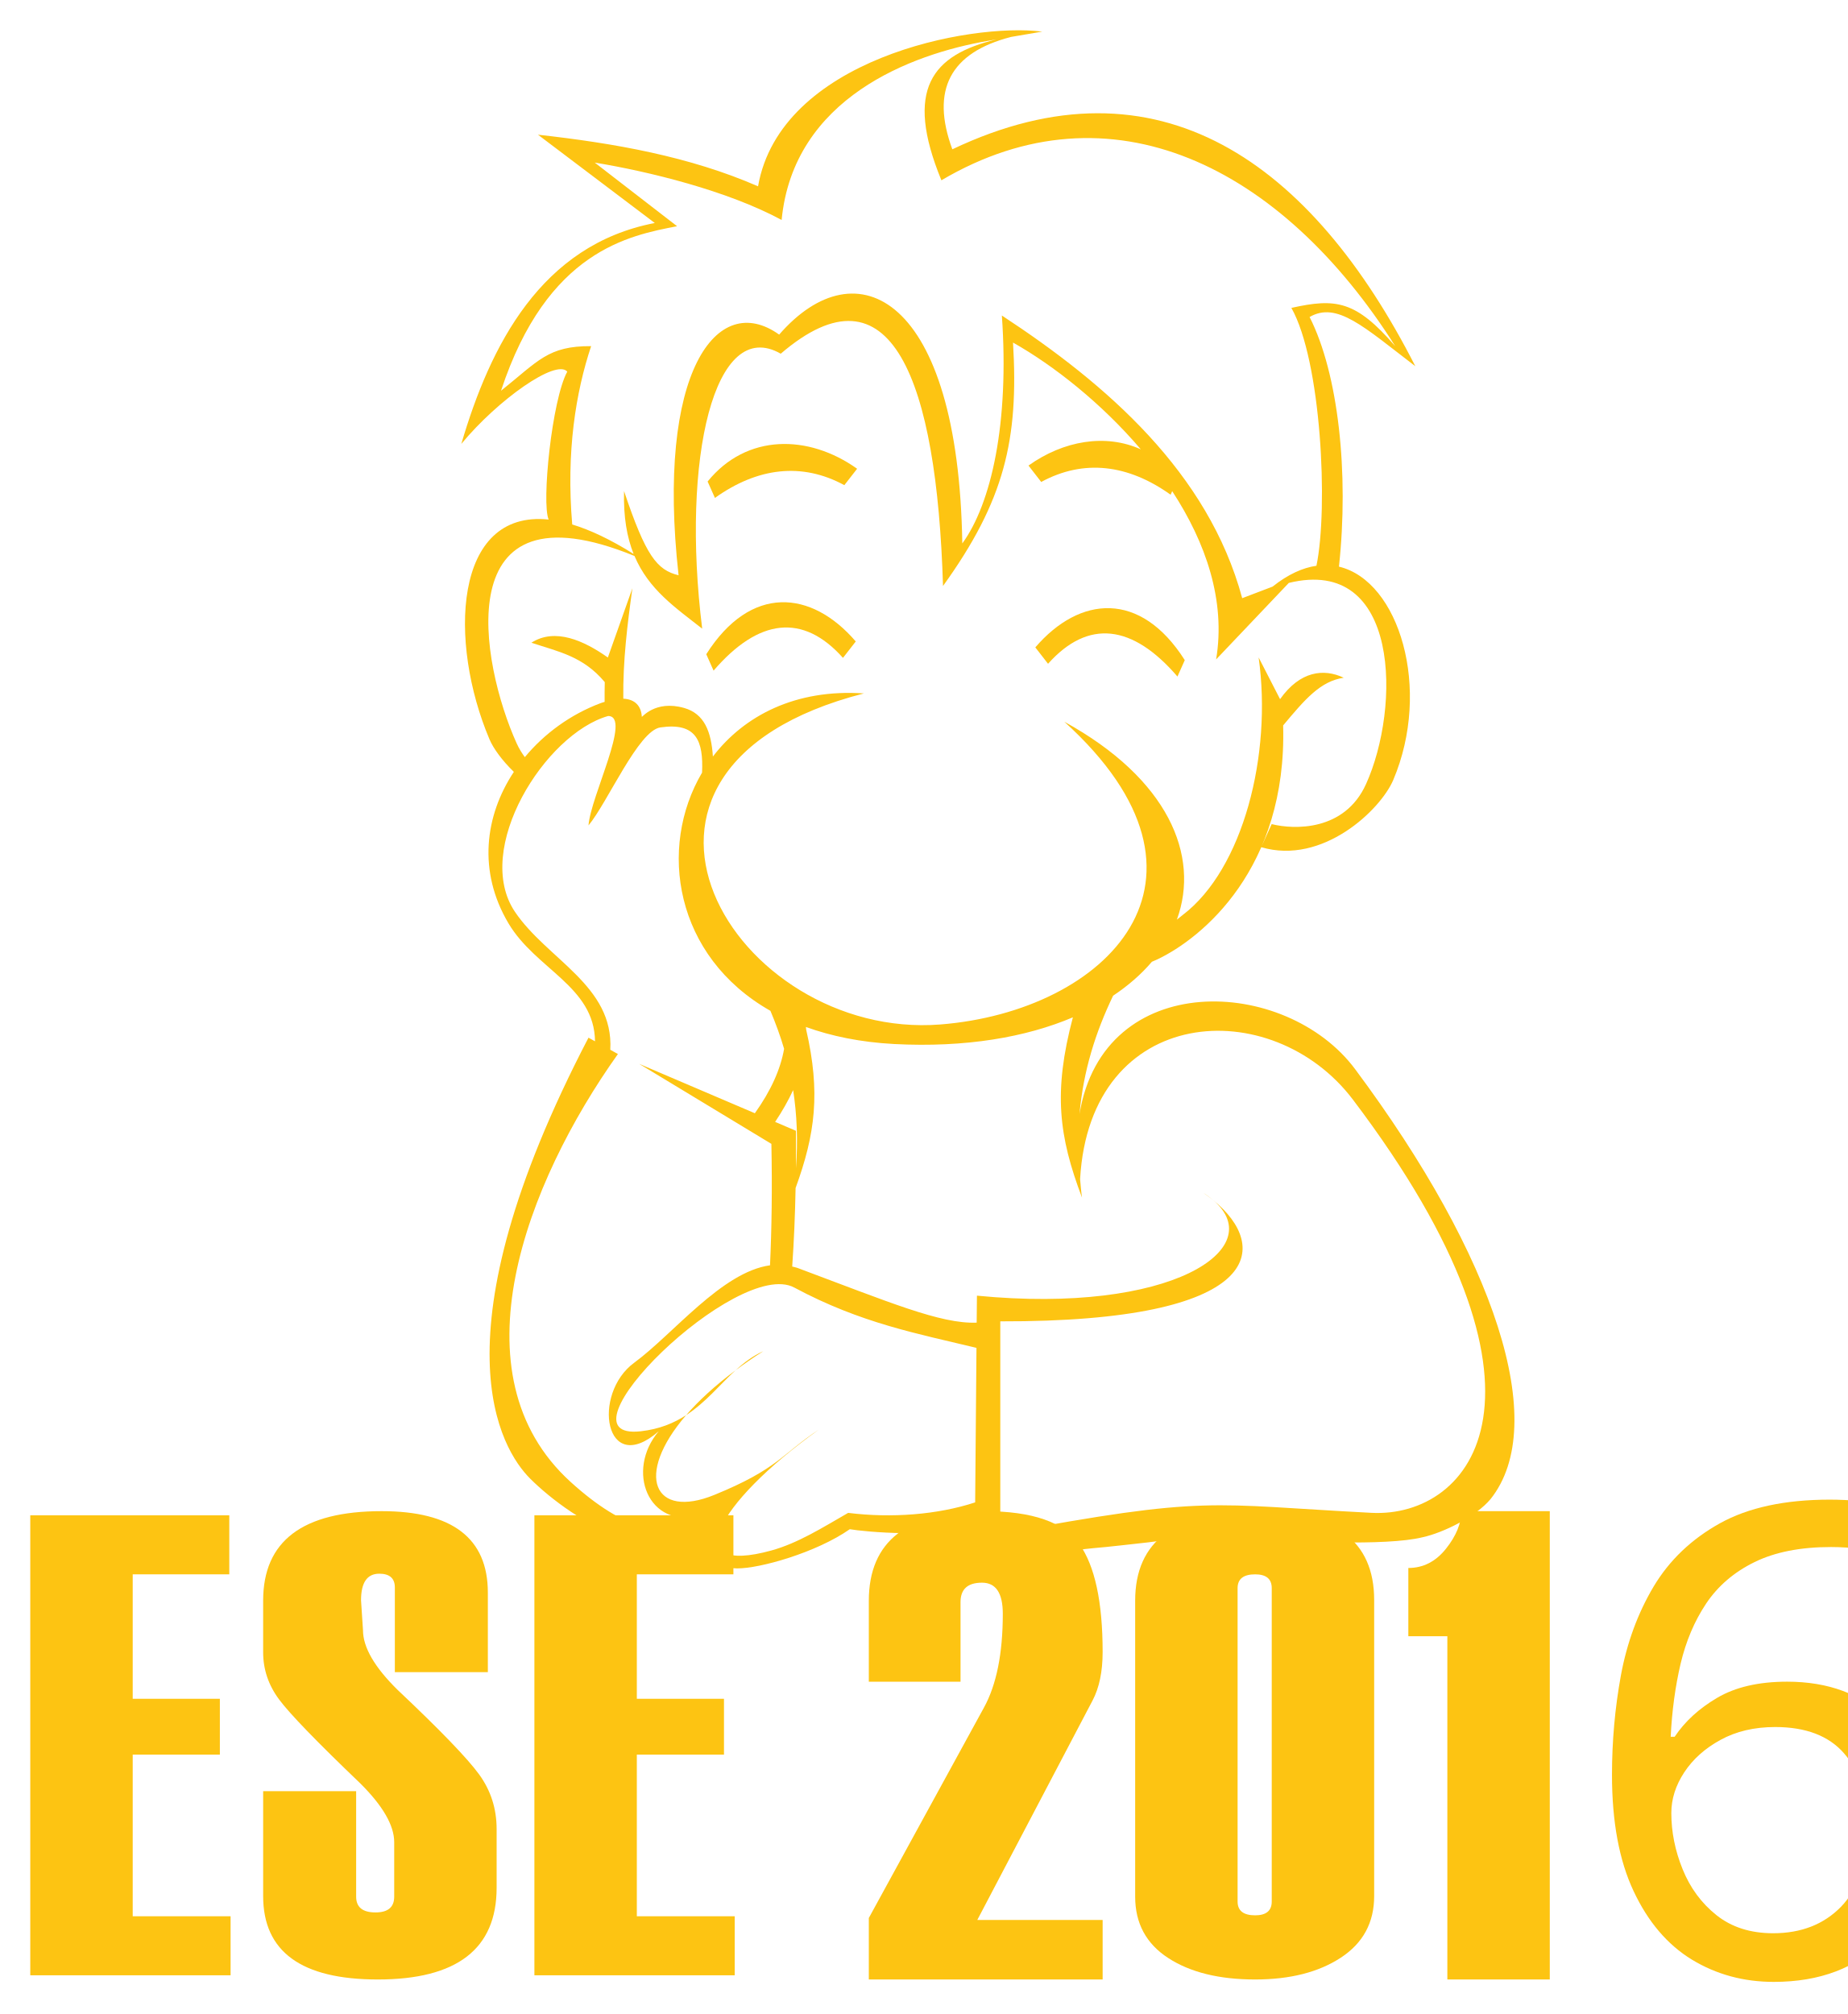
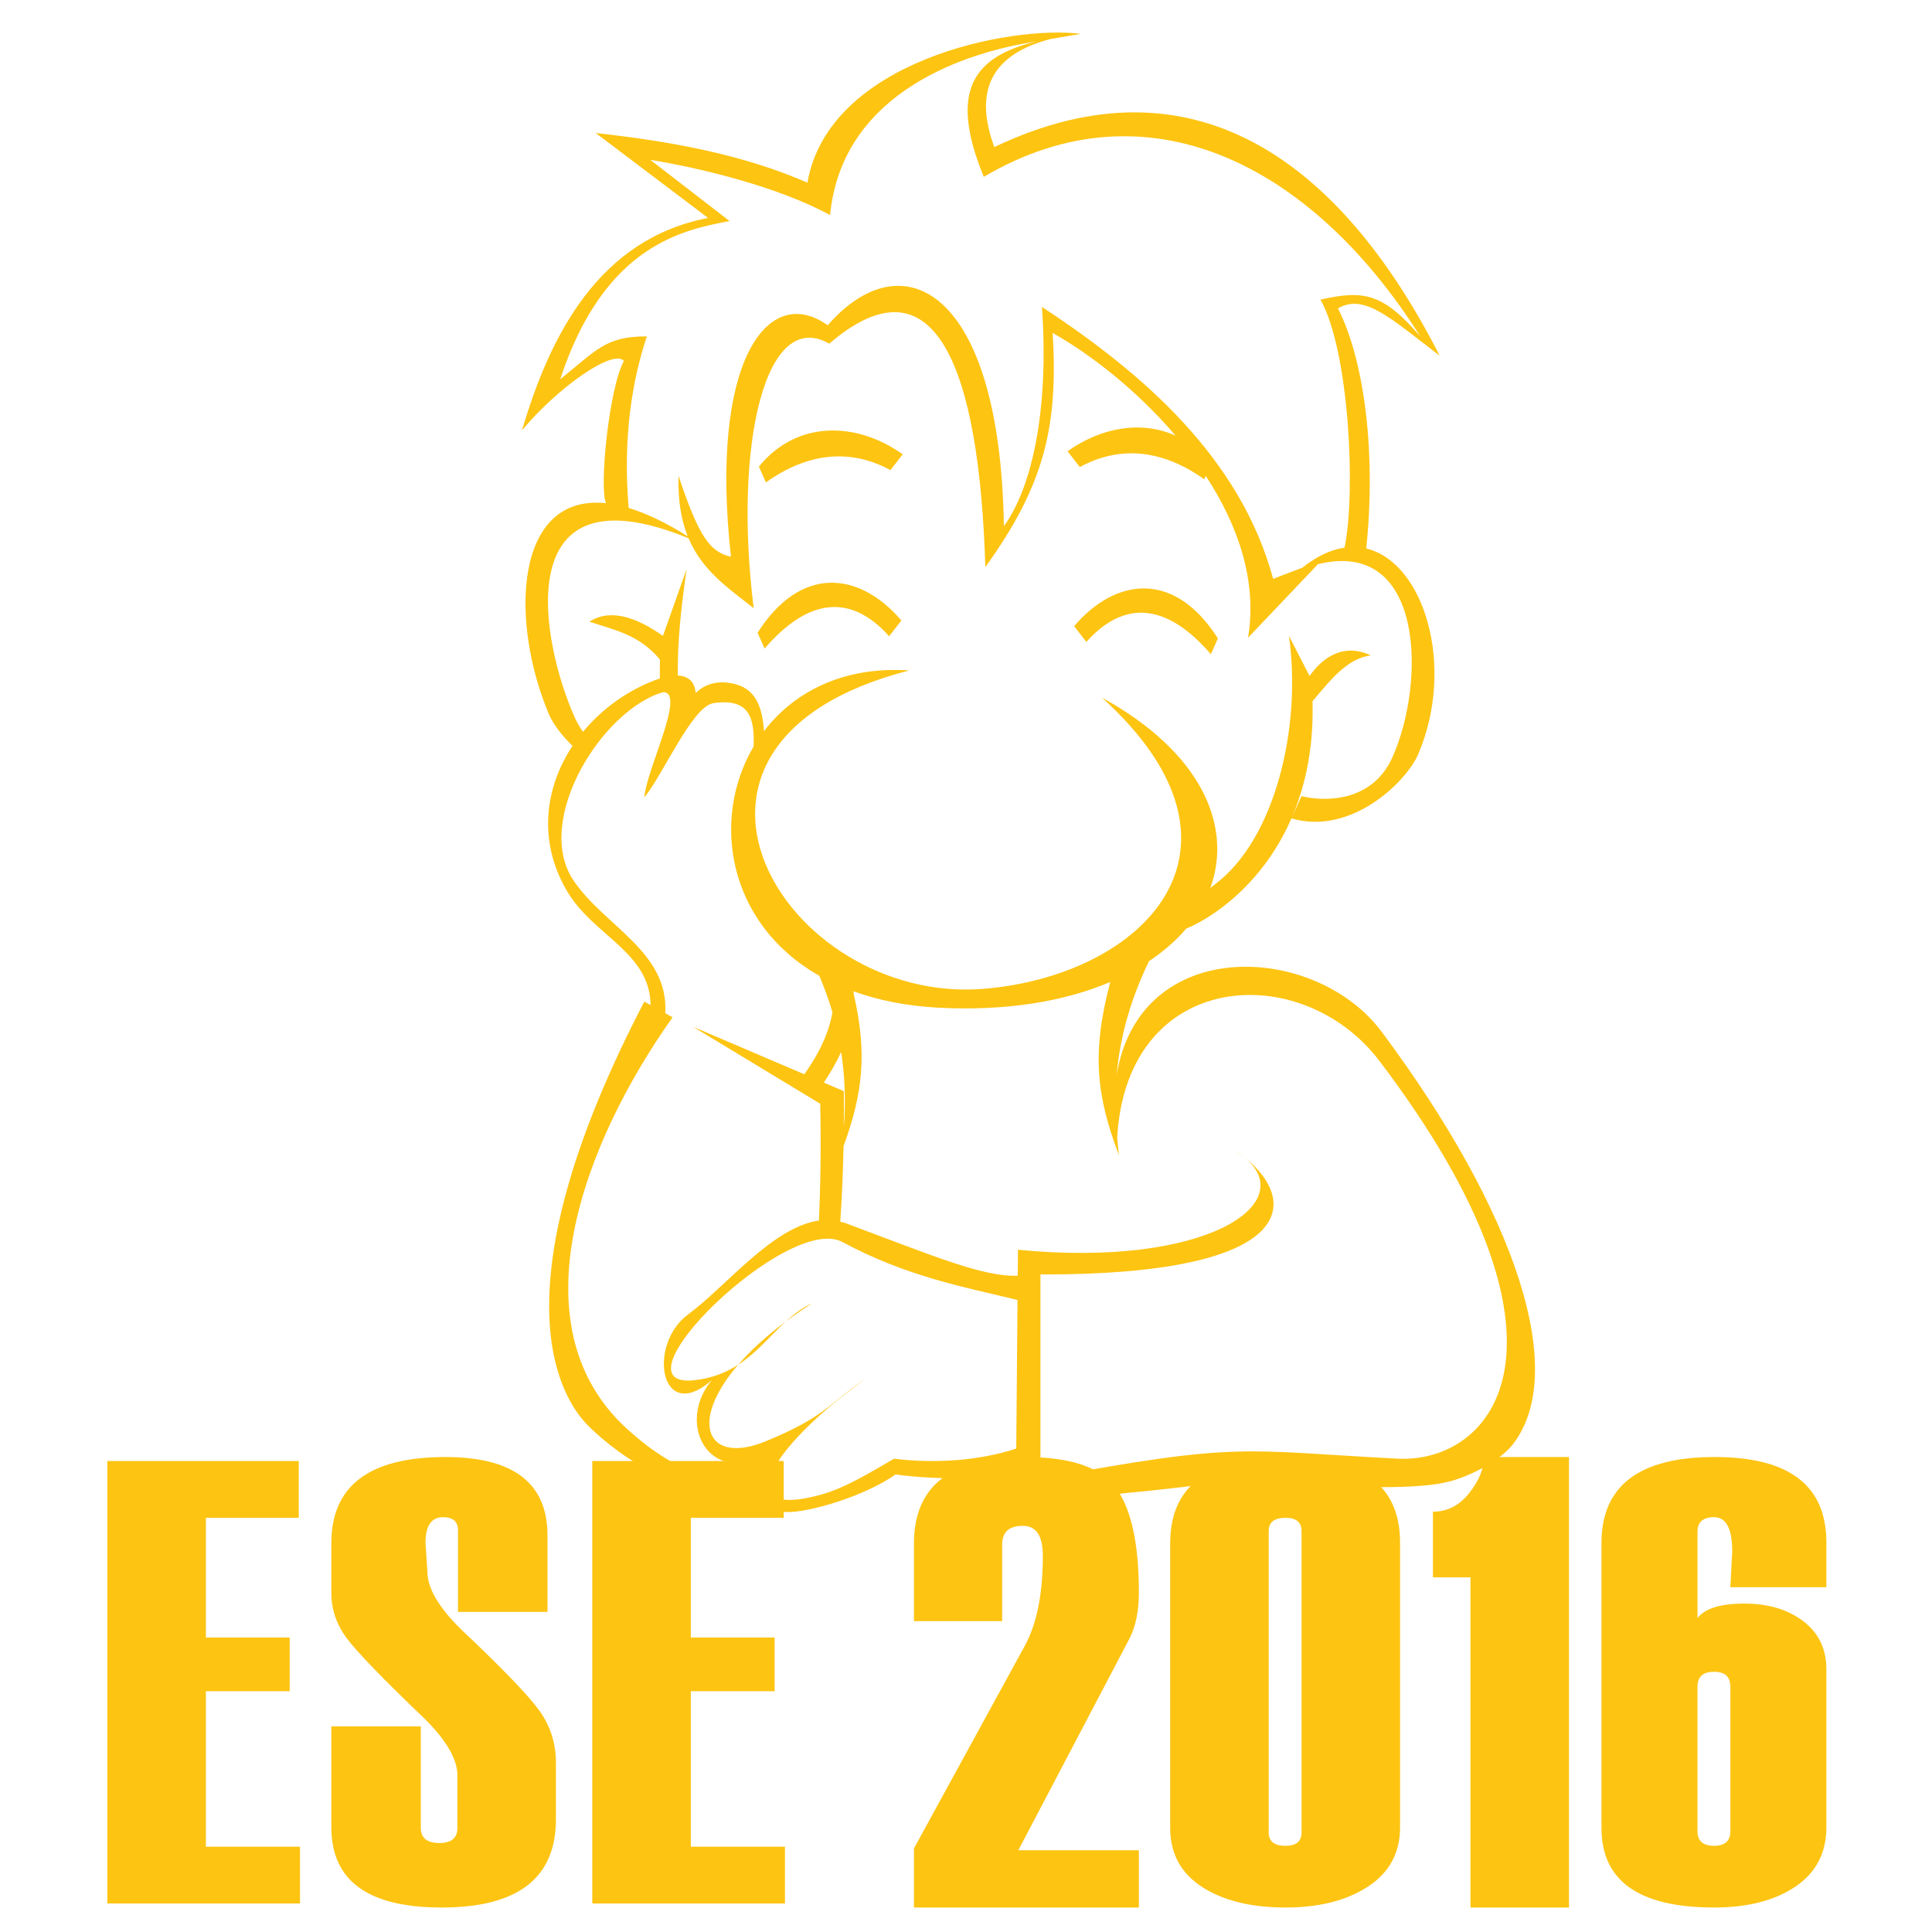
- <svg xmlns="http://www.w3.org/2000/svg" version="1.1" id="Ebene_1" x="0px" y="0px" width="183.106" height="199.591" viewBox="0 0 183.106 199.591" enable-background="new 0 0 595.28 841.89" xml:space="preserve">
+ <svg xmlns="http://www.w3.org/2000/svg" version="1.1" id="Ebene_1" x="0px" y="0px" width="270" height="270" viewBox="0 0 270 270" enable-background="new 0 0 595.28 841.89" xml:space="preserve">
  <defs id="defs54" />
-   <g id="_x32_011_Pfad" display="none" style="display:none" transform="translate(-200.996,-321.9619)">
+   <g id="_x32_011_Pfad" display="none" style="display:none" transform="translate(-200.996,-251.553)">
    <path display="inline" d="m 224.053,518.132 -19.852,0 0,-46.213 19.723,0 0,5.93 -9.572,0 0,12.504 8.637,0 0,5.607 -8.637,0 0,16.242 9.701,0 0,5.93 z" id="path4" style="display:inline;fill:#fdc412" />
    <path display="inline" d="m 227.148,499.634 9.217,0 0,10.603 c 0,1.053 0.639,1.579 1.918,1.579 1.234,0 1.852,-0.526 1.852,-1.579 l 0,-5.479 c 0,-1.676 -1.117,-3.642 -3.352,-5.897 -4.318,-4.19 -7.004,-7.004 -8.057,-8.443 -1.053,-1.439 -1.578,-3.018 -1.578,-4.737 l 0,-5.188 c 0,-5.994 3.914,-8.991 11.748,-8.991 7.014,0 10.52,2.728 10.52,8.186 l 0,7.992 -9.217,0 0,-8.508 c 0,-0.923 -0.514,-1.386 -1.543,-1.386 -1.205,0 -1.809,0.892 -1.809,2.675 l 0.195,2.997 c 0,1.719 1.141,3.717 3.424,5.994 4.242,4.061 6.939,6.897 8.092,8.508 1.153,1.611 1.729,3.438 1.729,5.478 l 0,5.898 c 0,6.145 -3.928,9.217 -11.779,9.217 -7.574,0 -11.359,-2.792 -11.359,-8.379 l 0,-10.54 z" id="path6" style="display:inline;fill:#fdc412" />
    <path display="inline" d="m 273.75,518.132 -19.852,0 0,-44.849 7.81,0.667 2.67,2.86 9.243,-2.184 0,3.222 -9.572,0 0,12.504 8.637,0 0,5.607 -8.637,0 0,16.242 9.701,0 0,5.931 z" id="path8" style="display:inline;fill:#fdc412" />
    <path display="inline" d="m 310.266,518.132 -23.17,0 0,-6.123 11.408,-20.947 c 1.246,-2.277 1.869,-5.392 1.869,-9.346 0,-2.063 -0.688,-3.094 -2.063,-3.094 -1.418,0 -2.127,0.645 -2.127,1.934 l 0,7.928 -9.088,0 0,-8.057 c 0,-2.738 0.81,-4.847 2.43,-6.325 0,0 0.731,0.596 3.503,0.339 4.322,-0.401 11.936,-2.033 12.996,-1.412 0.806,0.472 1.451,1.053 1.936,1.742 1.537,2.182 2.305,5.764 2.305,10.748 0,1.955 -0.332,3.566 -0.998,4.834 l -11.422,21.85 12.42,0 0,5.929 z" id="path10" style="display:inline;fill:#fdc412" />
    <path display="inline" d="m 313.49,510.236 0,-29.745 c 0,-3.939 1.722,-6.584 5.165,-7.935 1.796,-0.704 12.008,-0.655 13.825,0.147 3.131,1.383 4.697,3.957 4.697,7.723 l 0,29.745 c 0,2.664 -1.101,4.727 -3.305,6.188 -2.201,1.461 -5.031,2.191 -8.49,2.191 -3.566,0 -6.441,-0.72 -8.621,-2.159 -2.181,-1.439 -3.271,-3.491 -3.271,-6.155 z m 13.535,0.484 0,-31.485 c 0,-0.923 -0.547,-1.386 -1.643,-1.386 -1.16,0 -1.74,0.463 -1.74,1.386 l 0,31.485 c 0,0.924 0.58,1.386 1.74,1.386 1.096,-10e-4 1.643,-0.462 1.643,-1.386 z" id="path12" style="display:inline;fill:#fdc412" />
    <path display="inline" d="m 354.582,518.132 -10.152,0 0,-33.87 -3.867,0 0,-6.735 c 1.475,0 2.717,-0.633 3.732,-1.901 1.014,-1.268 1.521,-2.503 1.521,-3.706 l 8.766,0 0,46.212 z" id="path14" style="display:inline;fill:#fdc412" />
    <path display="inline" d="m 372.146,518.132 -10.15,0 0,-33.87 -3.867,0 0,-6.735 c 1.473,0 2.717,-0.633 3.73,-1.901 1.014,-1.268 1.522,-2.503 1.522,-3.706 l 8.766,0 0,46.212 z" id="path16" style="display:inline;fill:#fdc412" />
  </g>
-   <g id="Avatar_1_" transform="translate(-200.996,-321.9619)">
+   <g id="Avatar_1_" transform="matrix(1.356469,0,0,1.356469,-261.7143,-436.251)">
    <path d="m 341.965,474.31 c 2.097,-0.452 5.31,-2.059 6.747,-3.781 5.941,-7.436 0.444,-23.998 -13.413,-42.606 -6.853,-9.21 -24.945,-10.04 -27.319,4.445 0.383,-4.321 1.6,-8.125 3.33,-11.73 1.515,-1.01 2.803,-2.138 3.842,-3.362 0.179,-0.074 0.341,-0.141 0.553,-0.242 4.417,-2.101 12.852,-8.997 12.456,-23.18 2.145,-2.566 3.684,-4.39 6.005,-4.727 -1.977,-0.941 -4.331,-0.673 -6.31,2.123 l -2.124,-4.134 c 1.354,9.642 -1.54,20.967 -7.512,25.513 -0.173,0.131 -0.377,0.294 -0.591,0.473 2.326,-6.379 -0.893,-13.98 -11.155,-19.616 17.3,15.662 4.133,28.702 -12.283,30.003 -20.378,1.607 -36.899,-25.277 -7.582,-32.807 -6.775,-0.463 -11.874,2.214 -14.962,6.254 -0.163,-2.482 -0.849,-4.243 -2.85,-4.814 -2.905,-0.826 -4.212,1 -4.194,0.875 -0.06,-1.052 -0.658,-1.739 -1.835,-1.794 -0.048,-3.748 0.41,-7.427 0.903,-10.946 l -2.434,6.866 c -2.355,-1.667 -5.225,-2.975 -7.577,-1.466 2.699,0.899 5.122,1.336 7.27,3.903 -0.019,0.674 -0.013,1.315 -0.013,1.959 -0.131,0.041 -0.246,0.069 -0.385,0.121 -2.975,1.112 -5.575,3.008 -7.523,5.355 -0.295,-0.401 -0.57,-0.84 -0.803,-1.352 -3.592,-7.919 -6.974,-26.212 11.671,-18.582 1.409,3.329 4.043,5.108 6.71,7.204 -2.104,-16.891 1.214,-31.015 7.784,-27.25 10.973,-9.407 15.465,2.658 16.082,23.018 6.095,-8.458 7.513,-14.505 6.938,-24.122 4.021,2.268 8.764,6.001 12.664,10.58 -3.501,-1.576 -7.659,-0.867 -11.132,1.609 l 1.262,1.625 c 4.215,-2.289 8.611,-1.746 12.825,1.265 l 0.155,-0.353 c 3.329,5.084 5.327,10.858 4.353,16.675 l 7.203,-7.581 c 11.051,-2.712 11.097,12.351 7.649,19.947 -2.127,4.684 -7.13,4.508 -9.346,3.954 l -1.035,2.288 c 6.088,1.803 11.829,-3.704 13.083,-6.657 3.824,-9.016 0.593,-19.73 -5.38,-21.146 1.004,-9.275 -0.054,-19.115 -2.91,-24.739 2.71,-1.566 5.359,0.964 10.479,4.877 -10.228,-20.088 -25.415,-31.232 -45.884,-21.497 -2.167,-5.878 -0.22,-9.588 5.831,-11.139 l 3.079,-0.524 c -7.184,-0.915 -25.961,2.748 -28.165,15.331 -6.775,-2.954 -14.199,-4.267 -21.811,-5.115 l 11.579,8.751 c -11.287,2.168 -16.31,12.147 -19.176,21.893 3.624,-4.386 9.398,-8.453 10.501,-7.164 -1.523,2.774 -2.563,13.032 -1.846,14.658 -9.459,-0.99 -9.938,12.168 -5.864,21.777 0.395,0.929 1.258,2.104 2.415,3.23 -2.872,4.339 -3.591,9.86 -0.53,15.014 2.704,4.554 8.515,6.243 8.575,11.686 l -0.647,-0.358 c -15.529,29.825 -8.669,40.811 -5.779,43.7 1.953,1.952 5.775,4.912 9.487,5.877 2.766,0.719 4.921,0.698 7.266,0.163 -0.033,1.434 1.53,2.834 3.754,2.855 2.227,0.021 7.85,-1.561 11.167,-3.883 1.267,0.229 9.086,1.011 12.392,-0.605 0.073,0.882 0.073,3.967 0.073,3.967 0,0 10.558,-1.401 11.679,-1.485 1.337,-0.101 4.398,-0.465 5.393,-0.57 0.994,-0.105 3.719,-0.615 8.567,-0.383 6.106,0.294 15.028,0.769 18.648,-0.124 M 250.65,360.685 c 4.57,-13.891 12.715,-15.388 17.448,-16.305 l -8.161,-6.305 c 5.307,0.872 13.109,2.766 18.522,5.686 1.17,-12.098 12.874,-16.439 20.424,-17.746 l 0.883,-0.151 c -6.407,1.531 -9.177,4.944 -5.473,13.965 16.758,-9.889 33.707,-1.387 44.977,16.44 -3.906,-4.528 -5.893,-4.774 -10.293,-3.794 2.959,5.223 3.675,19.811 2.484,25.555 -1.363,0.196 -2.823,0.853 -4.345,2.066 l -3.012,1.147 c -3.367,-12.456 -13.408,-21.186 -23.819,-28.013 0.75,10.671 -1.046,18.646 -3.921,22.588 -0.385,-24.531 -10.466,-29.538 -18.15,-20.696 -6.163,-4.415 -12.216,3.721 -9.968,23.851 -2.153,-0.526 -3.251,-1.929 -5.405,-8.342 -0.067,2.591 0.296,4.594 0.95,6.229 -2.29,-1.436 -4.311,-2.386 -6.085,-2.921 -0.616,-7.22 0.359,-13.132 1.874,-17.674 -4.276,-0.024 -5.225,1.46 -8.93,4.42 z m 29.225,77.066 c 0.011,-1.219 0.011,-2.466 0,-3.728 l -2.06,-0.878 c 0.713,-1.071 1.309,-2.121 1.784,-3.151 0.373,2.408 0.489,4.973 0.276,7.757 z m -22.333,31.069 c -11.705,-10.639 -4.41,-29.605 4.692,-42.402 l -0.755,-0.423 c 0.36,-6.349 -6.252,-8.944 -9.442,-13.658 -4.203,-6.212 2.969,-17.639 9.227,-19.418 2.373,0 -1.728,7.931 -1.945,10.843 1.89,-2.267 4.942,-9.395 7.121,-9.711 3.577,-0.518 4.276,1.337 4.133,4.478 -4.39,7.444 -2.733,18.216 6.776,23.609 0.514,1.228 0.978,2.474 1.355,3.765 -0.353,2.027 -1.313,4.162 -2.899,6.383 l -11.467,-4.895 13.106,7.93 c 0.086,4.4 0.032,8.392 -0.136,12.035 -4.778,0.661 -9.585,6.809 -13.455,9.651 -4.25,3.105 -2.916,11.435 2.425,6.796 -3.284,3.858 -1.113,9.763 4.256,8.362 -3.264,2.627 -7.627,1.529 -12.992,-3.345 z m 40.096,2.031 c -3.712,1.222 -8.297,1.574 -12.586,1.04 -2.534,1.456 -4.968,2.997 -7.604,3.725 -9.175,2.53 -5.694,-4.532 4.692,-11.975 -3.725,2.478 -4.069,3.907 -10.359,6.472 -5.959,2.43 -7.969,-1.908 -2.788,-7.905 -1.209,0.785 -2.642,1.386 -4.493,1.595 -9.023,1.016 9.586,-17.261 15.212,-14.242 6.631,3.556 12.281,4.576 18.057,5.977 l -0.131,15.313 z m 39.283,1.036 c -16.263,-0.84 -16.046,-1.775 -36.792,2.081 l 0,-21.058 c 26.257,0.071 26.777,-7.413 21.104,-12.004 5.607,4.793 -4.216,11.329 -23.418,9.459 l -0.026,2.673 c -3.582,0.144 -8.689,-2.039 -17.754,-5.42 -0.176,-0.065 -0.352,-0.094 -0.528,-0.139 0.173,-2.473 0.283,-5.072 0.336,-7.784 1.949,-5.346 2.483,-9.452 1.051,-15.685 -0.007,-0.094 -0.021,-0.184 -0.029,-0.273 2.514,0.907 5.403,1.511 8.734,1.689 7.098,0.373 13.083,-0.674 17.724,-2.645 -1.957,7.393 -1.402,11.766 0.904,17.868 -0.091,-0.634 -0.131,-1.227 -0.189,-1.832 0.982,-17.395 19.022,-18.457 27.03,-7.891 22.022,29.077 11.807,41.469 1.853,40.961 z" id="path19" style="fill:#fdc412" />
    <path d="m 270.99,386.797 0.725,1.626 c 4.454,-5.177 8.849,-5.72 12.823,-1.265 l 1.267,-1.626 c -4.397,-5.119 -10.419,-5.66 -14.815,1.265 z" id="path21" style="fill:#fdc412" />
    <path d="m 273.888,457.762 c -2.053,1.53 -3.673,3.034 -4.895,4.445 1.943,-1.265 3.317,-3.002 4.895,-4.445 z" id="path23" style="fill:#fdc412" />
    <path d="m 271.124,369.681 0.725,1.625 c 4.214,-3.01 8.613,-3.553 12.824,-1.264 l 1.267,-1.626 c -4.817,-3.433 -10.962,-3.493 -14.816,1.265 z" id="path25" style="fill:#fdc412" />
    <path d="m 273.888,457.762 c 0.845,-0.626 1.753,-1.26 2.749,-1.892 -1.051,0.475 -1.926,1.144 -2.749,1.892 z" id="path27" style="fill:#fdc412" />
    <path d="m 303.6,386.119 1.262,1.625 c 3.975,-4.454 8.372,-3.912 12.825,1.264 l 0.726,-1.625 C 314.016,380.46 307.995,381 303.6,386.119 Z" id="path29" style="fill:#fdc412" />
    <path d="m 321.232,440.906 c -0.289,-0.245 -0.603,-0.488 -0.974,-0.723 0.343,0.234 0.664,0.478 0.974,0.723 z" id="path31" style="fill:#fdc412" />
  </g>
-   <g id="ESE_2015" transform="translate(-200.996,-321.9619)">
+   <g id="ESE_2015" transform="matrix(1.356469,0,0,1.356469,-261.7143,-436.251)">
    <g id="g34" transform="matrix(1,0,0,0.986419,0,6.621476)">
      <path d="m 223.848,518.132 -19.852,0 0,-46.213 19.723,0 0,5.93 -9.571,0 0,12.504 8.637,0 0,5.607 -8.637,0 0,16.242 9.7,0 0,5.93 z" id="path36" style="fill:#fdc412" />
      <path d="m 227.075,499.634 9.217,0 0,10.603 c 0,1.053 0.639,1.579 1.918,1.579 1.235,0 1.853,-0.526 1.853,-1.579 l 0,-5.479 c 0,-1.676 -1.117,-3.642 -3.352,-5.897 -4.318,-4.189 -7.004,-7.004 -8.057,-8.443 -1.053,-1.439 -1.579,-3.019 -1.579,-4.737 l 0,-5.188 c 0,-5.994 3.916,-8.991 11.748,-8.991 7.014,0 10.521,2.729 10.521,8.186 l 0,7.992 -9.217,0 0,-8.508 c 0,-0.924 -0.515,-1.386 -1.544,-1.386 -1.205,0 -1.807,0.892 -1.807,2.675 l 0.194,2.997 c 0,1.719 1.141,3.717 3.424,5.994 4.243,4.061 6.94,6.896 8.092,8.508 1.152,1.611 1.728,3.438 1.728,5.479 l 0,5.897 c 0,6.145 -3.927,9.217 -11.779,9.217 -7.573,0 -11.359,-2.793 -11.359,-8.379 l 0,-10.54 z" id="path38" style="fill:#fdc412" />
      <path d="m 273.809,518.132 -19.852,0 0,-46.213 19.723,0 0,5.93 -9.571,0 0,12.504 8.637,0 0,5.607 -8.637,0 0,16.242 9.7,0 0,5.93 z" id="path40" style="fill:#fdc412" />
    </g>
    <g id="g42" transform="matrix(1,0,0,1.004328,0,-2.663247)">
      <path d="m 310.271,518.551 -23.171,0 0,-6.068 11.408,-20.758 c 1.246,-2.256 1.87,-5.344 1.87,-9.262 0,-2.044 -0.688,-3.066 -2.063,-3.066 -1.418,0 -2.127,0.639 -2.127,1.917 l 0,7.857 -9.088,0 0,-7.984 c 0,-5.897 3.824,-8.847 11.473,-8.847 4.726,0 7.858,1.081 9.394,3.242 1.536,2.162 2.305,5.712 2.305,10.651 0,1.937 -0.334,3.534 -0.999,4.79 l -11.422,21.653 12.421,0 0,5.876 z" id="path44" style="fill:#fdc412" />
      <path d="m 313.496,510.384 0,-29.215 c 0,-5.887 3.984,-8.831 11.956,-8.831 7.819,0 11.73,2.923 11.73,8.768 l 0,29.215 c 0,2.616 -1.102,4.643 -3.304,6.078 -2.202,1.435 -5.032,2.152 -8.491,2.152 -3.566,0 -6.44,-0.707 -8.621,-2.12 -2.181,-1.413 -3.27,-3.43 -3.27,-6.046 z m 13.535,0.475 0,-30.924 c 0,-0.908 -0.548,-1.361 -1.644,-1.361 -1.16,0 -1.74,0.454 -1.74,1.361 l 0,30.924 c 0,0.908 0.58,1.361 1.74,1.361 1.096,-9.9e-4 1.644,-0.454 1.644,-1.361 z" id="path46" style="fill:#fdc412" />
      <path d="m 354.586,518.551 -10.151,0 0,-33.87 -3.867,0 0,-6.735 c 1.474,0 2.718,-0.634 3.731,-1.901 1.013,-1.267 1.521,-2.503 1.521,-3.706 l 8.766,0 0,46.212 z" id="path48" style="fill:#fdc412" />
-       <text transform="scale(1.009037,0.9910441)" font-size="66" id="text50" style="font-size:65.409px;font-family:Haettenschweiler;fill:#fdc412" x="353.927" y="522.822">6</text>
+       <g transform="scale(1.009037,0.9910441)" style="font-size:65.409px;font-family:Haettenschweiler;fill:#fdc412" id="text50">
+         <path d="m 377.689,490.085 -9.805,0 0.192,-3.705 q 0,-3.545 -1.852,-3.545 -1.693,0 -1.693,1.501 l 0,8.943 q 1.118,-1.501 4.791,-1.501 3.641,0 6.004,1.82 2.363,1.82 2.363,4.982 l 0,16.352 q 0,3.992 -3.194,6.164 -3.162,2.14 -8.272,2.14 -11.498,0 -11.498,-8.24 l 0,-29.479 q 0,-8.911 11.562,-8.911 11.402,0 11.402,8.847 l 0,4.631 z m -9.805,25.263 0,-14.979 q 0,-1.533 -1.661,-1.533 -1.693,0 -1.693,1.533 l 0,14.979 q 0,1.501 1.693,1.501 1.661,0 1.661,-1.501 z" style="font-size:65.409px;font-family:Haettenschweiler;fill:#fdc412" id="path4159" />
+       </g>
    </g>
  </g>
</svg>
